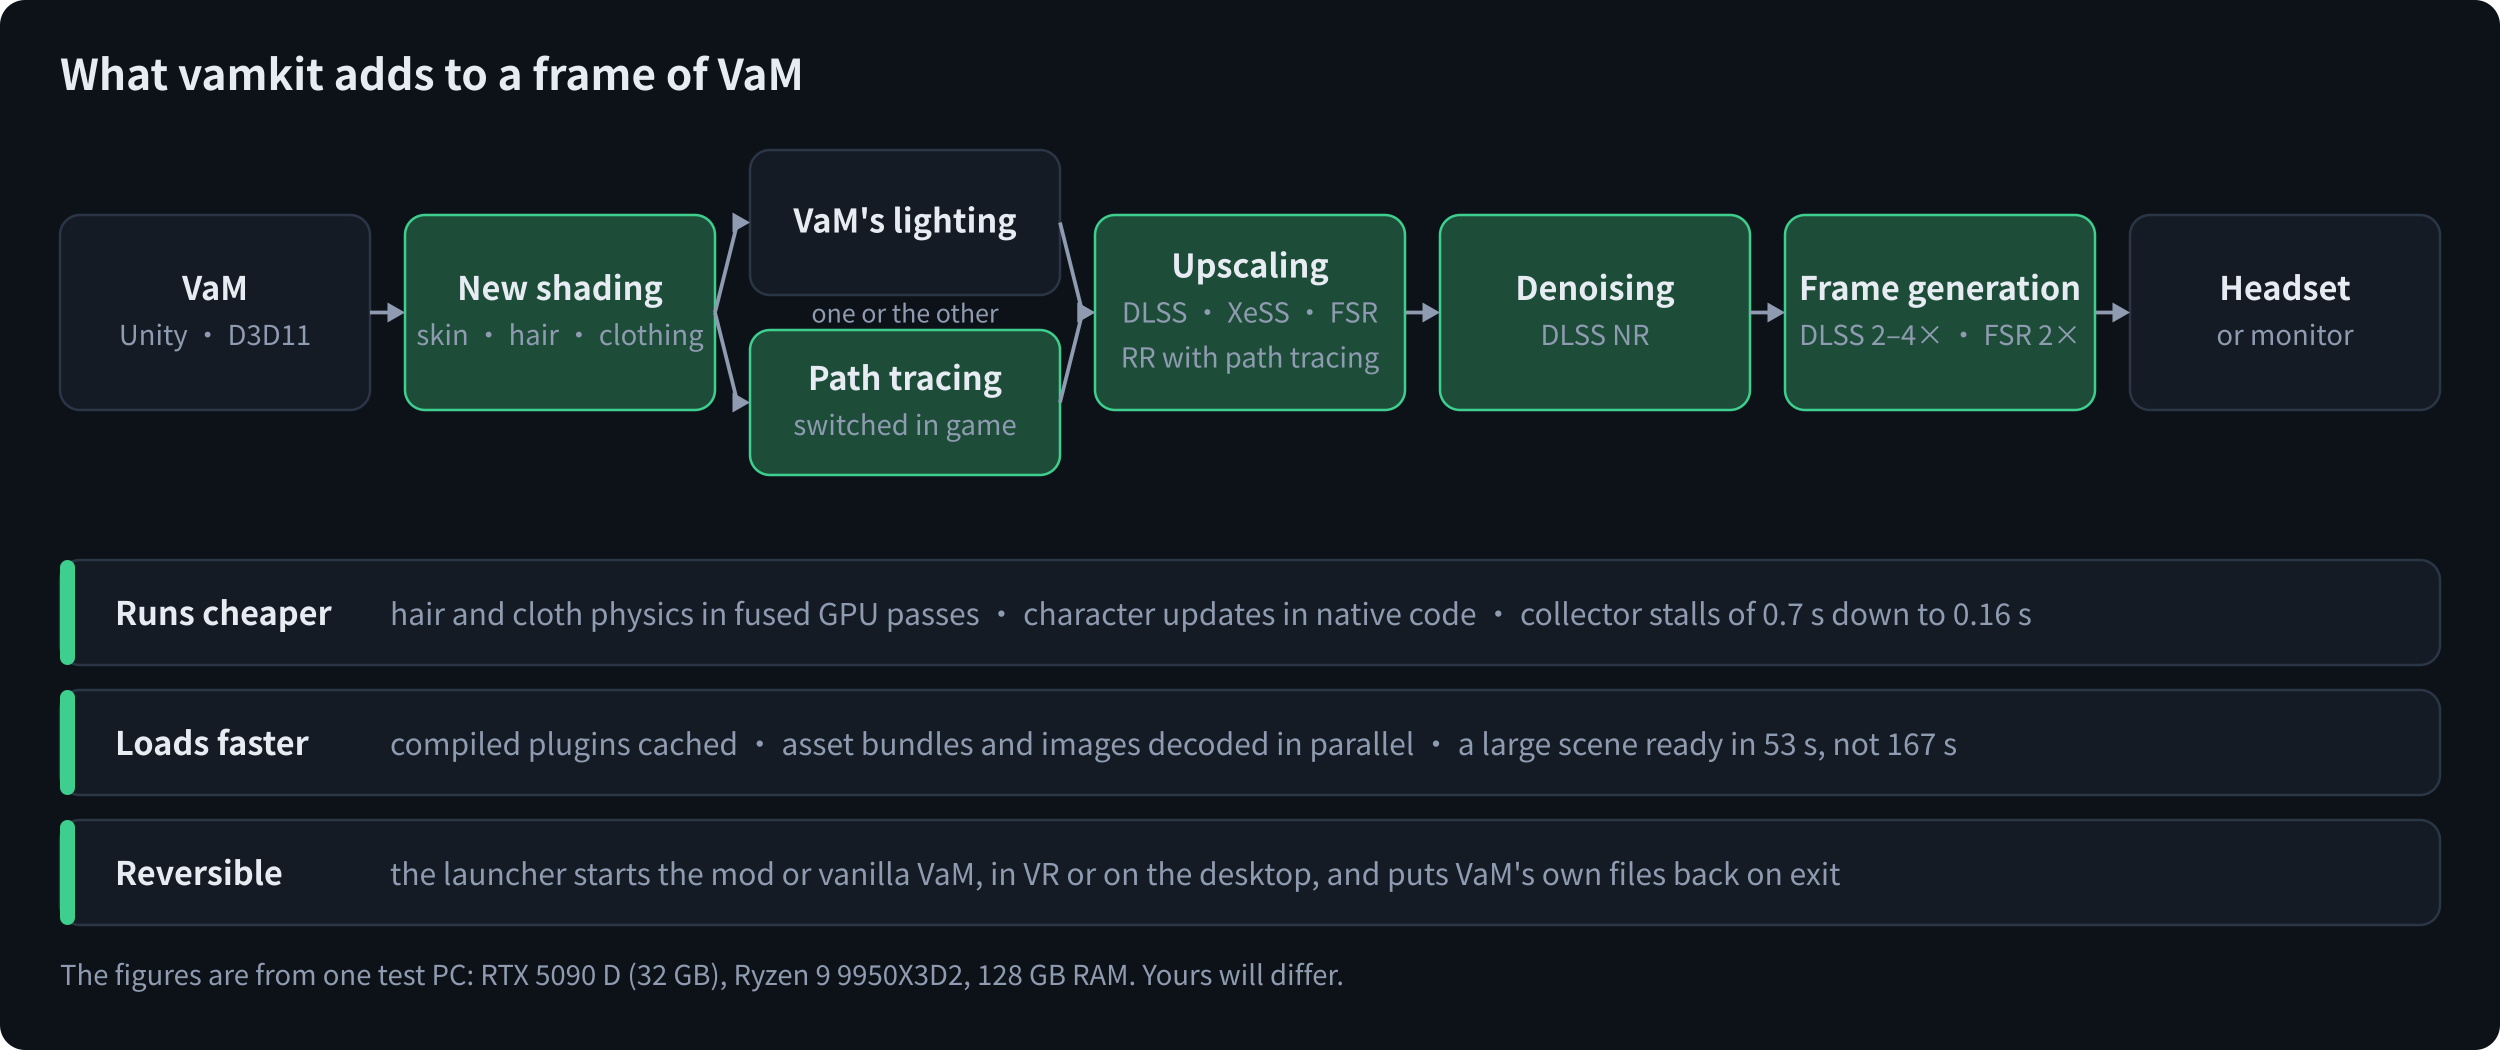
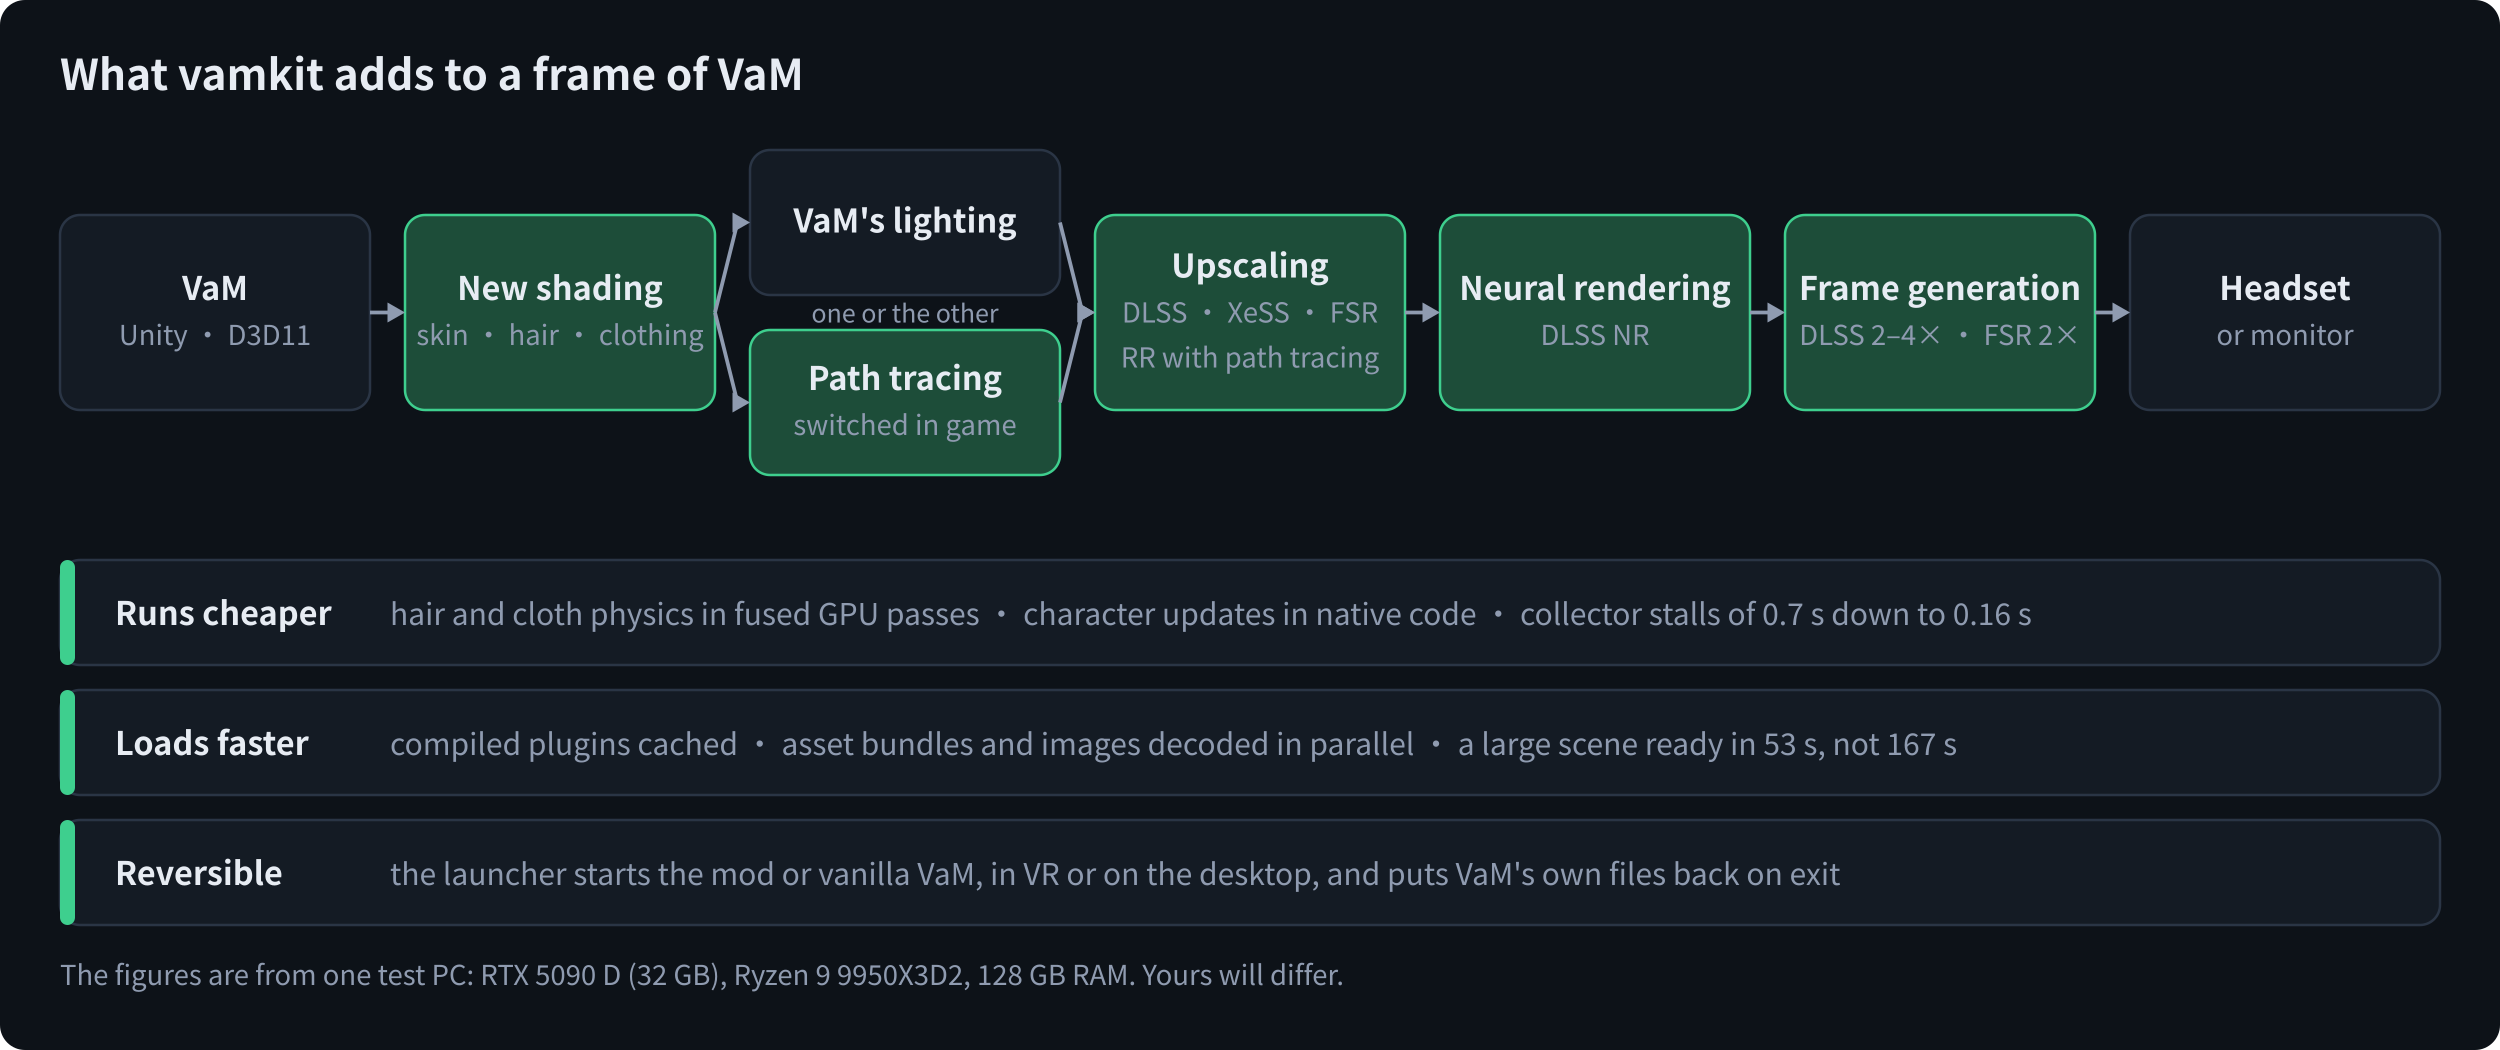
<svg xmlns="http://www.w3.org/2000/svg" viewBox="0 0 1000 420" width="1000" height="420" font-family="'Segoe UI','Microsoft YaHei UI','PingFang SC','Noto Sans CJK SC',Helvetica,Arial,sans-serif" role="img" aria-label="What vamkit adds to a frame of VaM">
  <rect width="1000" height="420" rx="10" fill="#0d1218" />
  <text x="24" y="36" font-size="17" fill="#e7ecf3" font-weight="bold" text-anchor="start">What vamkit adds to a frame of VaM</text>
  <rect x="24" y="86" width="124" height="78" rx="8" fill="#141b24" stroke="#2a3545" />
  <text x="86.0" y="120.0" font-size="13" fill="#e7ecf3" font-weight="bold" text-anchor="middle">VaM</text>
  <text x="86.0" y="138.0" font-size="11" fill="#8f9bb0" font-weight="normal" text-anchor="middle">Unity · D3D11</text>
  <rect x="162" y="86" width="124" height="78" rx="8" fill="#1d4d39" stroke="#3ecf8e" />
  <text x="224.0" y="120.0" font-size="13" fill="#e7ecf3" font-weight="bold" text-anchor="middle">New shading</text>
  <text x="224.0" y="138.0" font-size="11" fill="#8f9bb0" font-weight="normal" text-anchor="middle">skin · hair · clothing</text>
  <rect x="300" y="60" width="124" height="58" rx="8" fill="#141b24" stroke="#2a3545" />
  <text x="362.0" y="93.0" font-size="13" fill="#e7ecf3" font-weight="bold" text-anchor="middle">VaM's lighting</text>
  <rect x="300" y="132" width="124" height="58" rx="8" fill="#1d4d39" stroke="#3ecf8e" />
  <text x="362.0" y="156.0" font-size="13" fill="#e7ecf3" font-weight="bold" text-anchor="middle">Path tracing</text>
  <text x="362.0" y="174.0" font-size="11" fill="#8f9bb0" font-weight="normal" text-anchor="middle">switched in game</text>
  <text x="362.0" y="129" font-size="10" fill="#8f9bb0" font-weight="normal" text-anchor="middle">one or the other</text>
  <rect x="438" y="86" width="124" height="78" rx="8" fill="#1d4d39" stroke="#3ecf8e" />
  <text x="500.0" y="111.0" font-size="13" fill="#e7ecf3" font-weight="bold" text-anchor="middle">Upscaling</text>
  <text x="500.0" y="129.0" font-size="11" fill="#8f9bb0" font-weight="normal" text-anchor="middle">DLSS · XeSS · FSR</text>
  <text x="500.0" y="147.0" font-size="11" fill="#8f9bb0" font-weight="normal" text-anchor="middle">RR with path tracing</text>
  <rect x="576" y="86" width="124" height="78" rx="8" fill="#1d4d39" stroke="#3ecf8e" />
-   <text x="638.0" y="120.0" font-size="13" fill="#e7ecf3" font-weight="bold" text-anchor="middle">Denoising</text>
+   <text x="638.0" y="120.0" font-size="13" fill="#e7ecf3" font-weight="bold" text-anchor="middle">Neural rendering</text>
  <text x="638.0" y="138.0" font-size="11" fill="#8f9bb0" font-weight="normal" text-anchor="middle">DLSS NR</text>
  <rect x="714" y="86" width="124" height="78" rx="8" fill="#1d4d39" stroke="#3ecf8e" />
  <text x="776.0" y="120.0" font-size="13" fill="#e7ecf3" font-weight="bold" text-anchor="middle">Frame generation</text>
  <text x="776.0" y="138.0" font-size="11" fill="#8f9bb0" font-weight="normal" text-anchor="middle">DLSS 2–4× · FSR 2×</text>
  <rect x="852" y="86" width="124" height="78" rx="8" fill="#141b24" stroke="#2a3545" />
  <text x="914.0" y="120.0" font-size="13" fill="#e7ecf3" font-weight="bold" text-anchor="middle">Headset</text>
  <text x="914.0" y="138.0" font-size="11" fill="#8f9bb0" font-weight="normal" text-anchor="middle">or monitor</text>
  <line x1="148" y1="125.0" x2="157" y2="125.0" stroke="#8f9bb0" stroke-width="1.5" />
  <path d="M162 125.0 l-7 -4 v8 z" fill="#8f9bb0" />
  <line x1="286" y1="125.0" x2="295" y2="89" stroke="#8f9bb0" stroke-width="1.5" />
  <path d="M300 89 l-7 -4 v8 z" fill="#8f9bb0" />
  <line x1="286" y1="125.0" x2="295" y2="161" stroke="#8f9bb0" stroke-width="1.5" />
  <path d="M300 161 l-7 -4 v8 z" fill="#8f9bb0" />
  <line x1="424" y1="89" x2="433" y2="125.0" stroke="#8f9bb0" stroke-width="1.5" />
  <path d="M438 125.0 l-7 -4 v8 z" fill="#8f9bb0" />
  <line x1="424" y1="161" x2="433" y2="125.0" stroke="#8f9bb0" stroke-width="1.5" />
  <path d="M438 125.0 l-7 -4 v8 z" fill="#8f9bb0" />
  <line x1="562" y1="125.0" x2="571" y2="125.0" stroke="#8f9bb0" stroke-width="1.5" />
  <path d="M576 125.0 l-7 -4 v8 z" fill="#8f9bb0" />
  <line x1="700" y1="125.0" x2="709" y2="125.0" stroke="#8f9bb0" stroke-width="1.5" />
  <path d="M714 125.0 l-7 -4 v8 z" fill="#8f9bb0" />
  <line x1="838" y1="125.0" x2="847" y2="125.0" stroke="#8f9bb0" stroke-width="1.5" />
  <path d="M852 125.0 l-7 -4 v8 z" fill="#8f9bb0" />
  <rect x="24" y="224" width="952" height="42" rx="8" fill="#141b24" stroke="#2a3545" />
  <rect x="24" y="224" width="6" height="42" rx="3" fill="#3ecf8e" />
  <text x="46" y="250" font-size="13" fill="#e7ecf3" font-weight="bold" text-anchor="start">Runs cheaper</text>
  <text x="156" y="250" font-size="12" fill="#8f9bb0" font-weight="normal" text-anchor="start">hair and cloth physics in fused GPU passes · character updates in native code · collector stalls of 0.7 s down to 0.16 s</text>
  <rect x="24" y="276" width="952" height="42" rx="8" fill="#141b24" stroke="#2a3545" />
  <rect x="24" y="276" width="6" height="42" rx="3" fill="#3ecf8e" />
  <text x="46" y="302" font-size="13" fill="#e7ecf3" font-weight="bold" text-anchor="start">Loads faster</text>
  <text x="156" y="302" font-size="12" fill="#8f9bb0" font-weight="normal" text-anchor="start">compiled plugins cached · asset bundles and images decoded in parallel · a large scene ready in 53 s, not 167 s</text>
  <rect x="24" y="328" width="952" height="42" rx="8" fill="#141b24" stroke="#2a3545" />
  <rect x="24" y="328" width="6" height="42" rx="3" fill="#3ecf8e" />
  <text x="46" y="354" font-size="13" fill="#e7ecf3" font-weight="bold" text-anchor="start">Reversible</text>
  <text x="156" y="354" font-size="12" fill="#8f9bb0" font-weight="normal" text-anchor="start">the launcher starts the mod or vanilla VaM, in VR or on the desktop, and puts VaM's own files back on exit</text>
  <text x="24" y="394" font-size="11" fill="#8f9bb0" font-weight="normal" text-anchor="start">The figures are from one test PC: RTX 5090 D (32 GB), Ryzen 9 9950X3D2, 128 GB RAM. Yours will differ.</text>
</svg>
